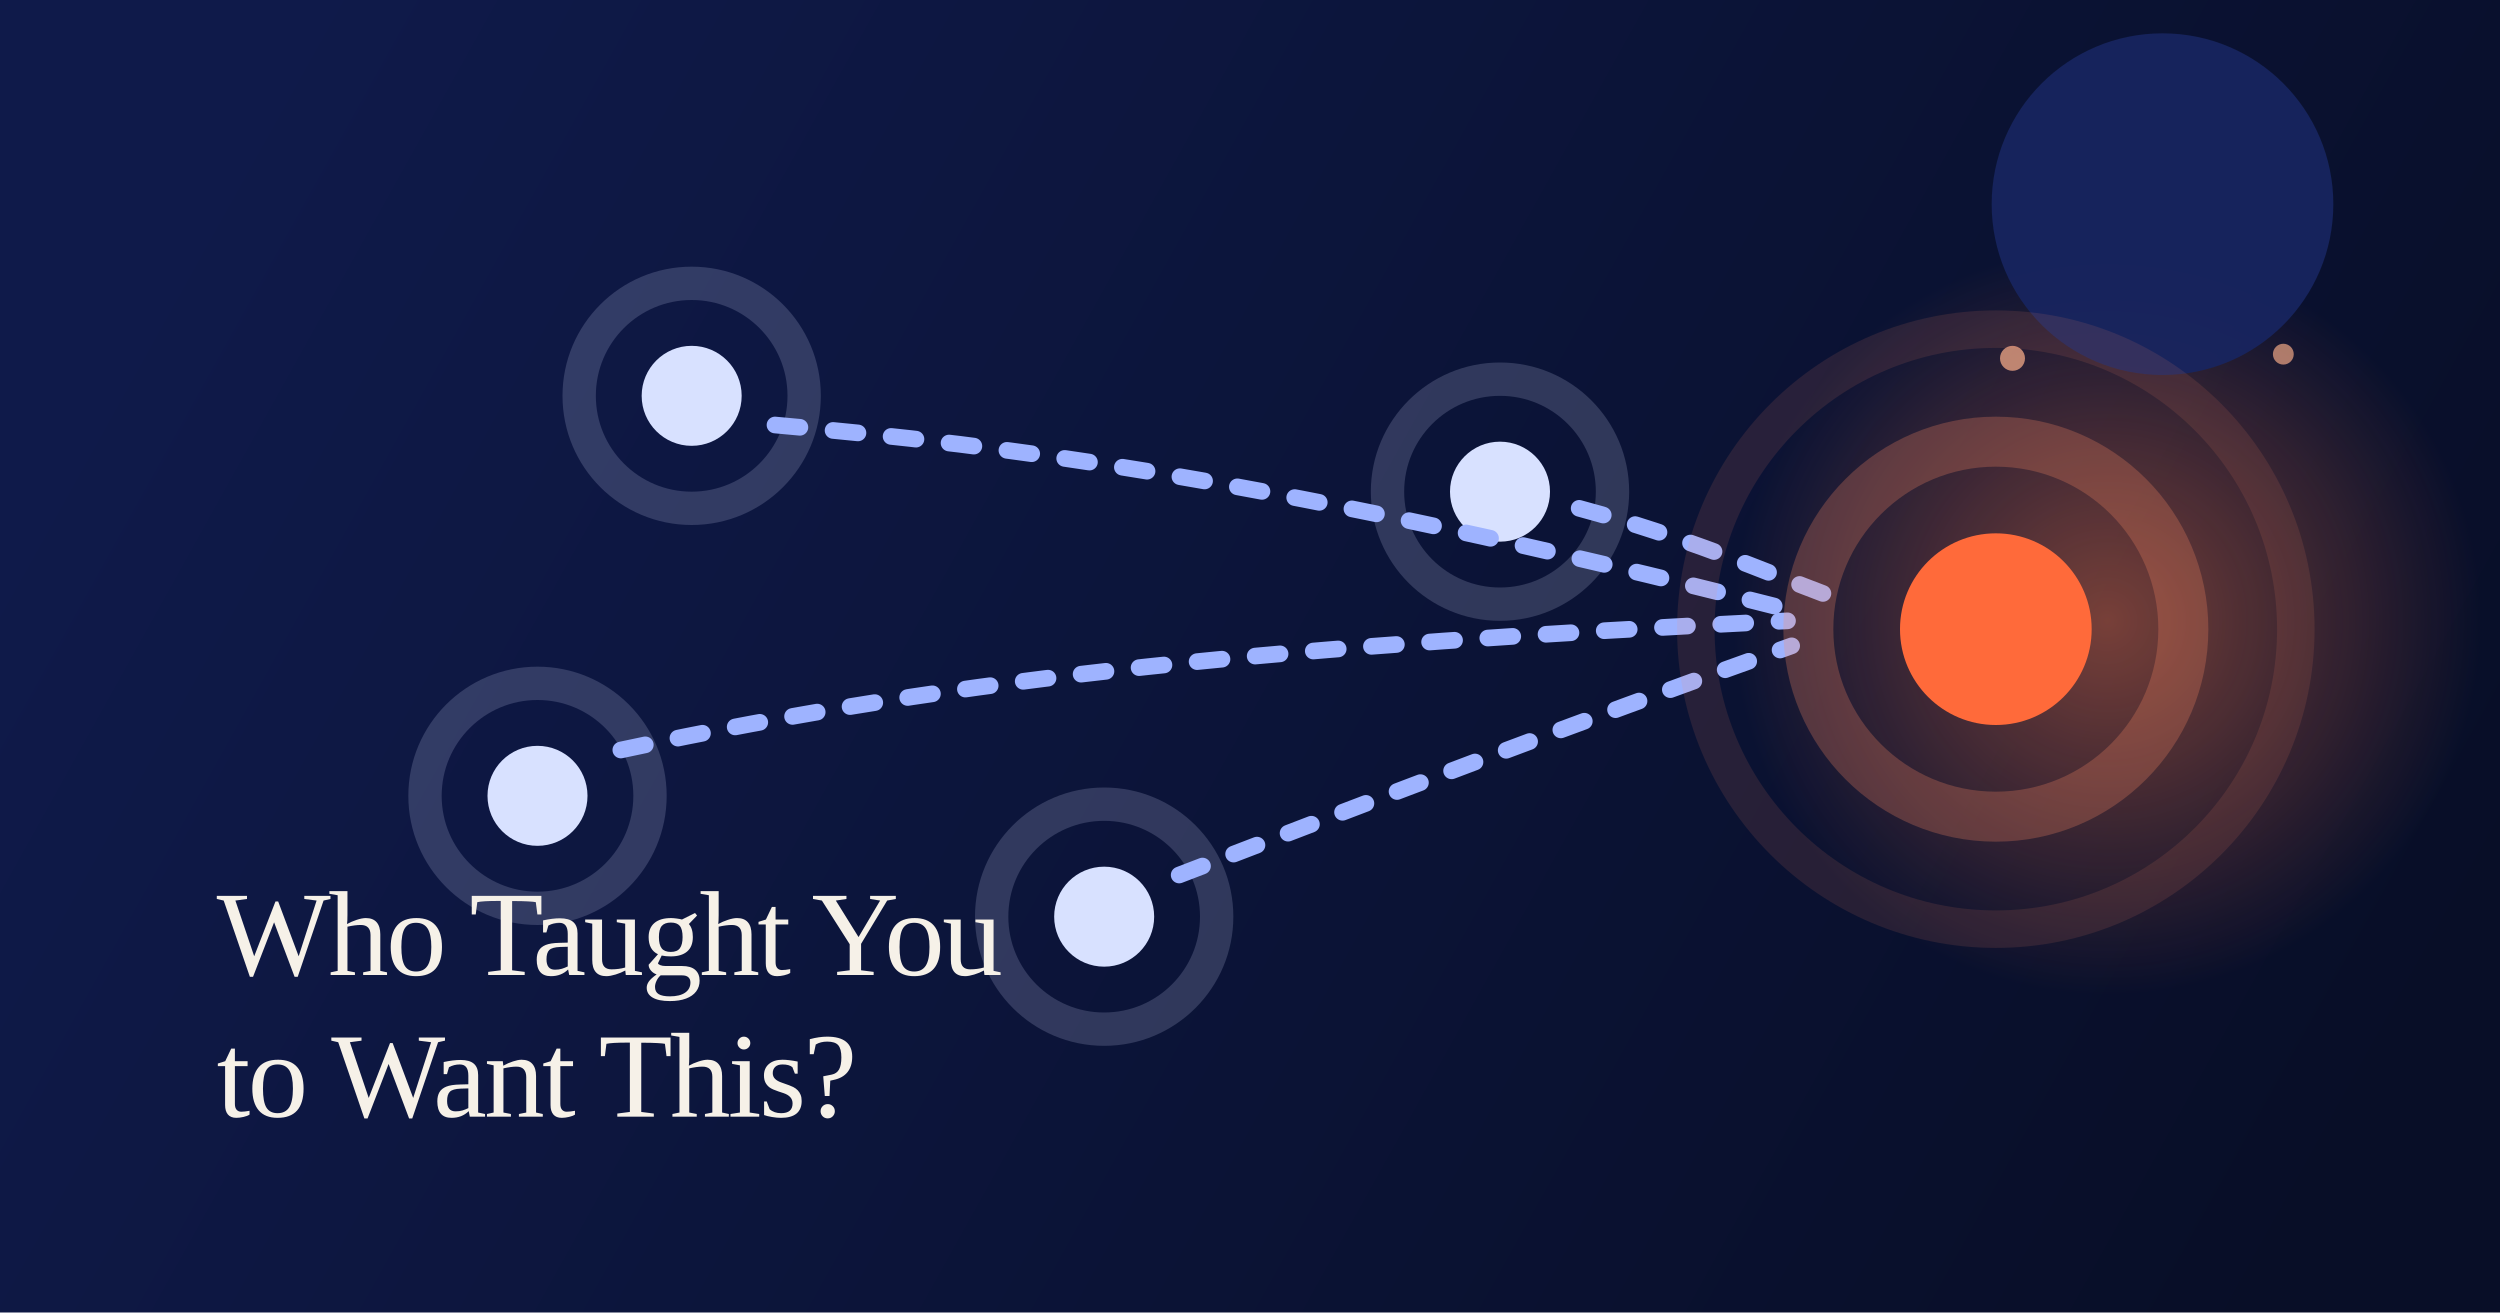
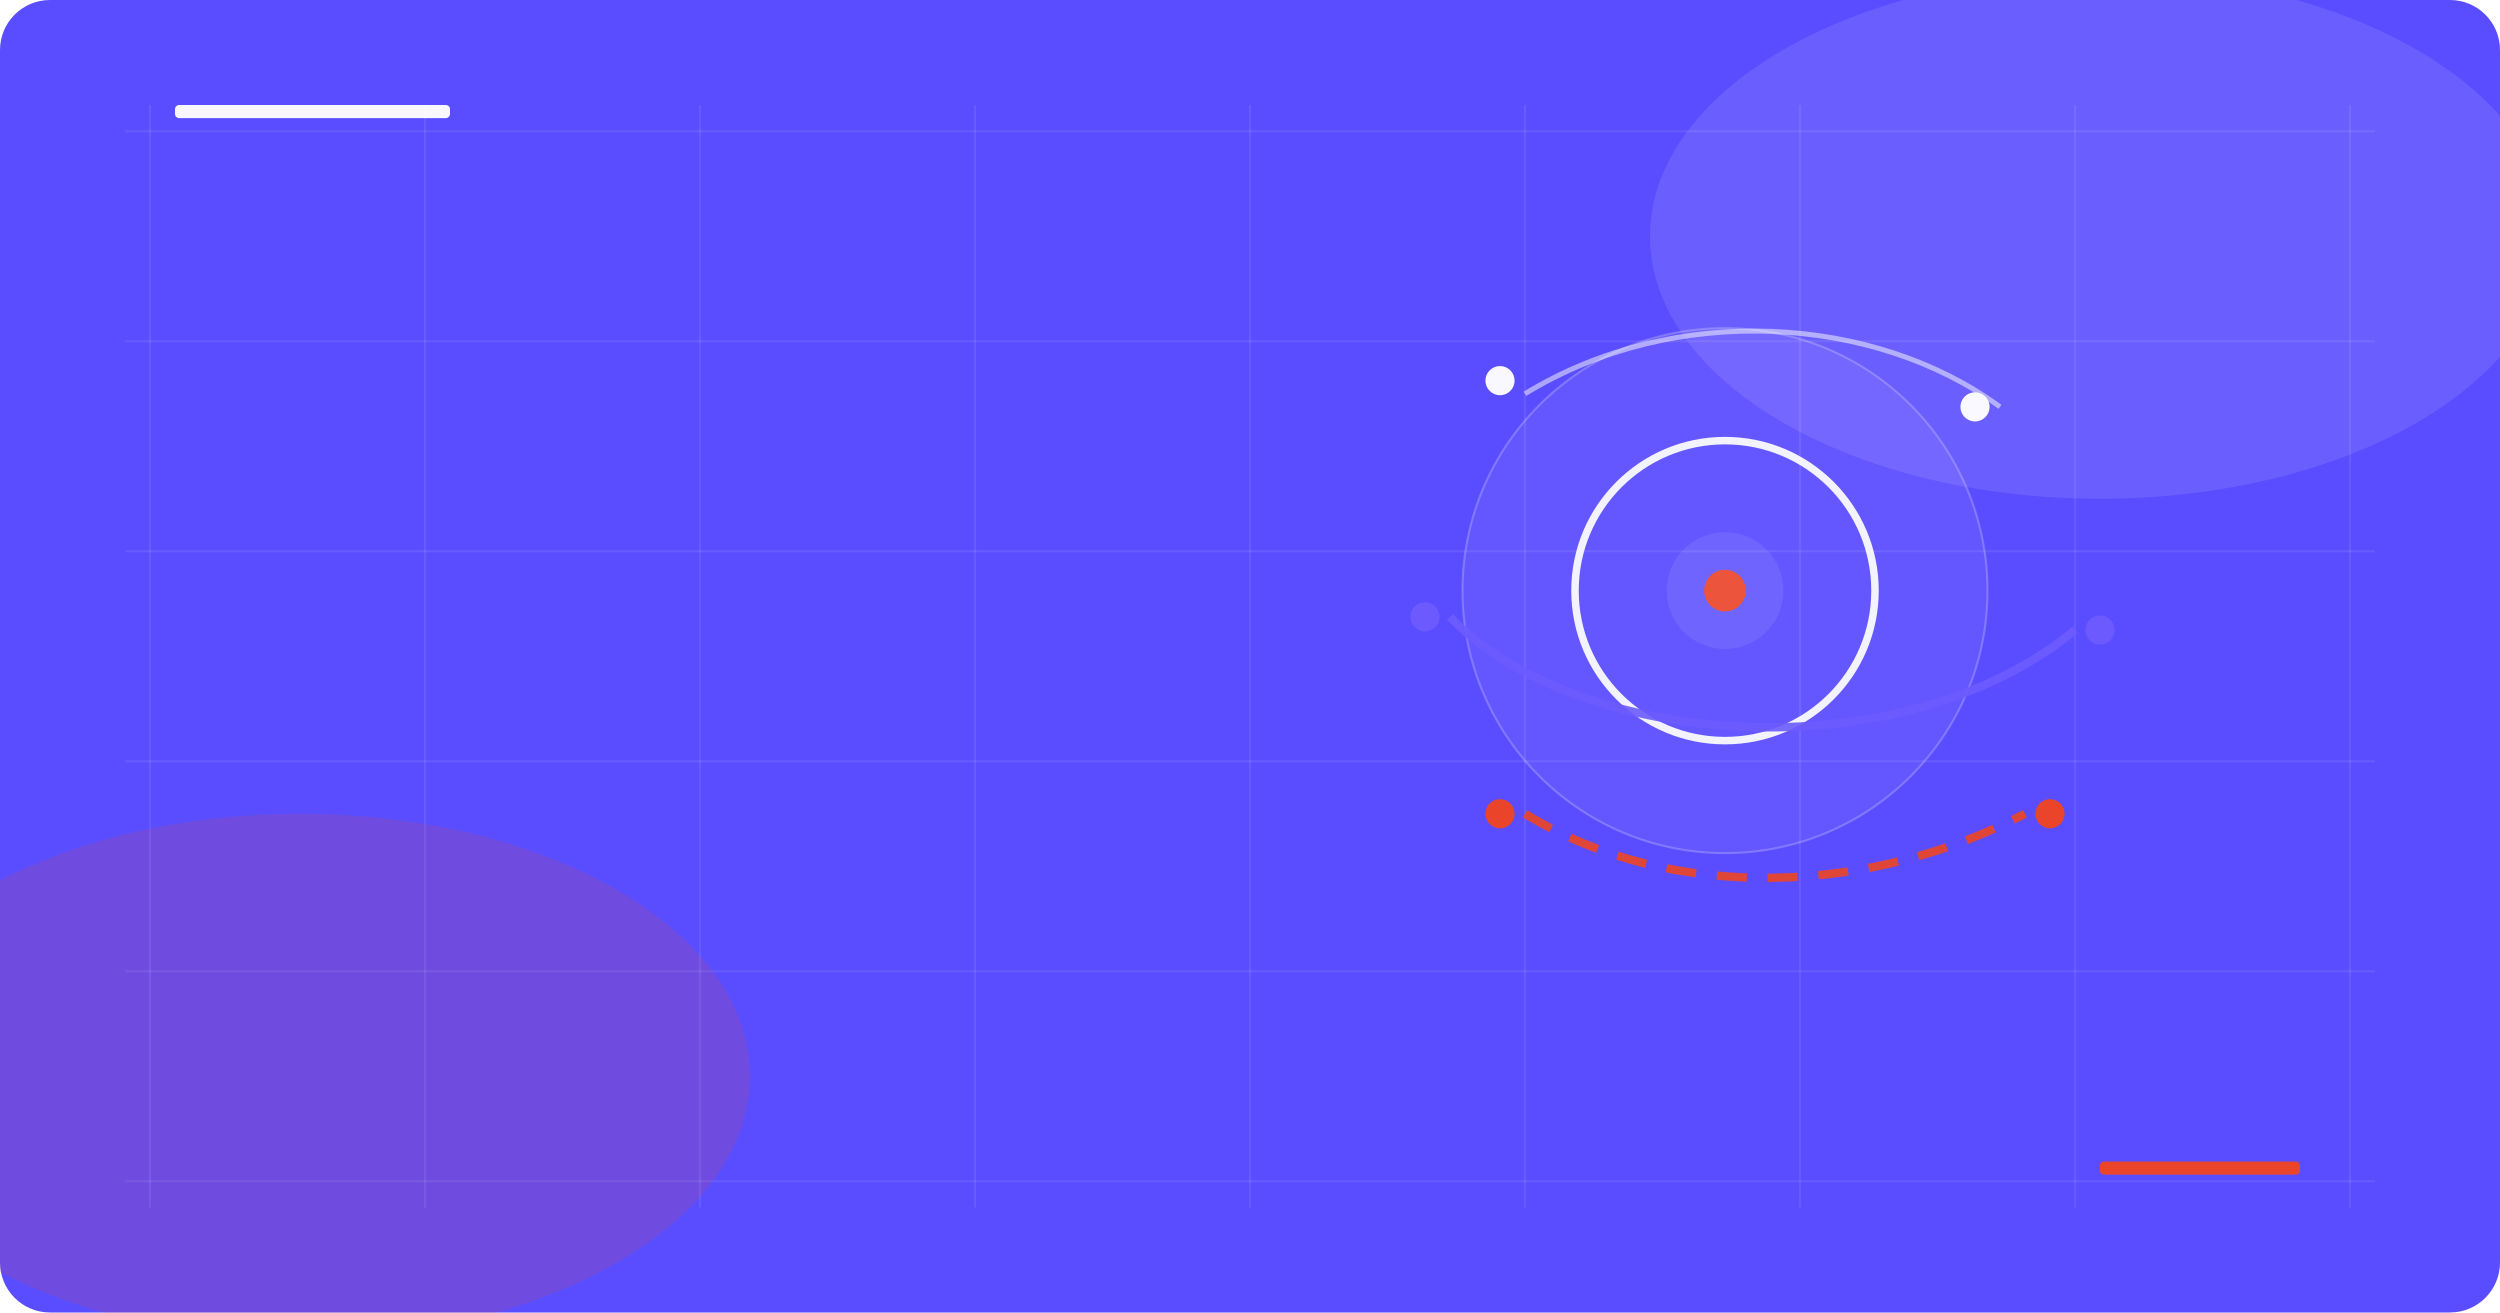
<svg xmlns="http://www.w3.org/2000/svg" width="1200" height="630" viewBox="0 0 1200 630" fill="none">
  <defs>
-     <linearGradient id="bg" x1="120" y1="48" x2="1104" y2="596" gradientUnits="userSpaceOnUse">
-       <stop stop-color="#0F1A4A" />
-       <stop offset="1" stop-color="#080E27" />
+     <linearGradient id="bg" x1="0" y1="0" x2="1200" y2="630">
+       <stop offset="0%" stop-color="#5A4DFF" />
+       <stop offset="100%" stop-color="#4736FE" />
    </linearGradient>
-     <radialGradient id="glow" cx="0" cy="0" r="1" gradientUnits="userSpaceOnUse" gradientTransform="translate(1012 298) rotate(90) scale(180 180)">
-       <stop stop-color="#FF7A45" stop-opacity="0.45" />
-       <stop offset="1" stop-color="#FF7A45" stop-opacity="0" />
-     </radialGradient>
  </defs>
-   <rect width="1200" height="630" fill="url(#bg)" />
-   <rect width="1200" height="630" fill="url(#glow)" />
-   <circle cx="1038" cy="98" r="82" fill="#172560" opacity="0.9" />
-   <circle cx="966" cy="172" r="6" fill="#FFB08B" opacity="0.7" />
-   <circle cx="1096" cy="170" r="5" fill="#FFB08B" opacity="0.65" />
-   <circle cx="332" cy="190" r="24" fill="#D8E1FF" />
-   <circle cx="332" cy="190" r="54" stroke="#D8E1FF" stroke-opacity="0.18" stroke-width="16" />
-   <circle cx="258" cy="382" r="24" fill="#D8E1FF" />
-   <circle cx="258" cy="382" r="54" stroke="#D8E1FF" stroke-opacity="0.18" stroke-width="16" />
-   <circle cx="530" cy="440" r="24" fill="#D8E1FF" />
-   <circle cx="530" cy="440" r="54" stroke="#D8E1FF" stroke-opacity="0.18" stroke-width="16" />
-   <circle cx="720" cy="236" r="24" fill="#D8E1FF" />
-   <circle cx="720" cy="236" r="54" stroke="#D8E1FF" stroke-opacity="0.18" stroke-width="16" />
-   <path d="M372 204C484 214 612 230 856 292" stroke="#9EB3FF" stroke-width="8" stroke-linecap="round" stroke-dasharray="12 16" />
-   <path d="M298 360C466 324 618 310 858 298" stroke="#9EB3FF" stroke-width="8" stroke-linecap="round" stroke-dasharray="12 16" />
-   <path d="M566 420C670 380 748 350 860 310" stroke="#9EB3FF" stroke-width="8" stroke-linecap="round" stroke-dasharray="12 16" />
-   <path d="M758 244C810 258 846 274 878 286" stroke="#9EB3FF" stroke-width="8" stroke-linecap="round" stroke-dasharray="12 16" />
-   <circle cx="958" cy="302" r="46" fill="#FF6A3A" />
-   <circle cx="958" cy="302" r="90" stroke="#FF8D65" stroke-opacity="0.26" stroke-width="24" />
-   <circle cx="958" cy="302" r="144" stroke="#FF8D65" stroke-opacity="0.12" stroke-width="18" />
-   <text x="104" y="468" fill="#F6F1E8" font-family="Georgia, 'Times New Roman', serif" font-size="58" letter-spacing="-1.2">
-     <tspan x="104" dy="0">Who Taught You</tspan>
-     <tspan x="104" dy="68">to Want This?</tspan>
-   </text>
+   <rect width="1200" height="630" rx="24" fill="url(#bg)" />
+   <ellipse cx="1008" cy="113.4" rx="216" ry="126" fill="rgba(255,255,255,0.10)" />
+   <ellipse cx="144" cy="516.6" rx="216" ry="126" fill="rgba(239,69,35,0.14)" />
+   <rect x="84" y="50.4" width="132" height="6.3" rx="2" fill="rgba(255,255,255,0.96)" />
+   <rect x="1008" y="557.55" width="96" height="6.3" rx="2" fill="rgba(239,69,35,0.96)" />
+   <g>
+     <line x1="72" y1="50.4" x2="72" y2="579.6" stroke="rgba(255,255,255,0.08)" stroke-width="1" />
+     <line x1="204" y1="50.4" x2="204" y2="579.6" stroke="rgba(255,255,255,0.08)" stroke-width="1" />
+     <line x1="336" y1="50.4" x2="336" y2="579.6" stroke="rgba(255,255,255,0.08)" stroke-width="1" />
+     <line x1="468" y1="50.4" x2="468" y2="579.6" stroke="rgba(255,255,255,0.08)" stroke-width="1" />
+     <line x1="600" y1="50.4" x2="600" y2="579.6" stroke="rgba(255,255,255,0.08)" stroke-width="1" />
+     <line x1="732" y1="50.4" x2="732" y2="579.6" stroke="rgba(255,255,255,0.08)" stroke-width="1" />
+     <line x1="864" y1="50.4" x2="864" y2="579.6" stroke="rgba(255,255,255,0.08)" stroke-width="1" />
+     <line x1="996" y1="50.4" x2="996" y2="579.6" stroke="rgba(255,255,255,0.08)" stroke-width="1" />
+     <line x1="1128" y1="50.4" x2="1128" y2="579.6" stroke="rgba(255,255,255,0.08)" stroke-width="1" />
+     <line x1="60" y1="63" x2="1140" y2="63" stroke="rgba(255,255,255,0.08)" stroke-width="1" />
+     <line x1="60" y1="163.8" x2="1140" y2="163.8" stroke="rgba(255,255,255,0.08)" stroke-width="1" />
+     <line x1="60" y1="264.6" x2="1140" y2="264.6" stroke="rgba(255,255,255,0.08)" stroke-width="1" />
+     <line x1="60" y1="365.4" x2="1140" y2="365.4" stroke="rgba(255,255,255,0.08)" stroke-width="1" />
+     <line x1="60" y1="466.2" x2="1140" y2="466.2" stroke="rgba(255,255,255,0.08)" stroke-width="1" />
+     <line x1="60" y1="567" x2="1140" y2="567" stroke="rgba(255,255,255,0.08)" stroke-width="1" />
+   </g>
+   <g>
+     <circle cx="828" cy="283.5" r="126" fill="rgba(255,255,255,0.06)" stroke="rgba(255,255,255,0.22)" />
+     <circle cx="828" cy="283.5" r="72" fill="none" stroke="rgba(255,255,255,0.92)" stroke-width="3.6" />
+     <circle cx="828" cy="283.5" r="10" fill="rgba(239,69,35,0.96)" />
+     <path d="M 732 189 C 804 144.9, 900 151.2, 960 195.3" stroke="rgba(255,255,255,0.5)" stroke-width="2.4" />
+     <path d="M 696 296.1 C 756 359.1, 912 371.7, 996 302.4" stroke="rgba(108,91,255,0.9)" stroke-width="4" />
+     <path d="M 732 390.6 C 804 434.7, 900 428.4, 972 390.6" stroke="rgba(239,69,35,0.9)" stroke-width="4" stroke-dasharray="14.4 10" />
+     <circle cx="720" cy="182.7" r="7" fill="rgba(255,255,255,0.96)" />
+     <circle cx="948" cy="195.3" r="7" fill="rgba(255,255,255,0.96)" />
+     <circle cx="684" cy="296.1" r="7" fill="rgba(108,91,255,0.96)" />
+     <circle cx="1008" cy="302.4" r="7" fill="rgba(108,91,255,0.96)" />
+     <circle cx="720" cy="390.6" r="7" fill="rgba(239,69,35,0.96)" />
+     <circle cx="984" cy="390.6" r="7" fill="rgba(239,69,35,0.96)" />
+     <circle cx="828" cy="283.5" r="28" fill="rgba(255,255,255,0.08)" />
+   </g>
</svg>
